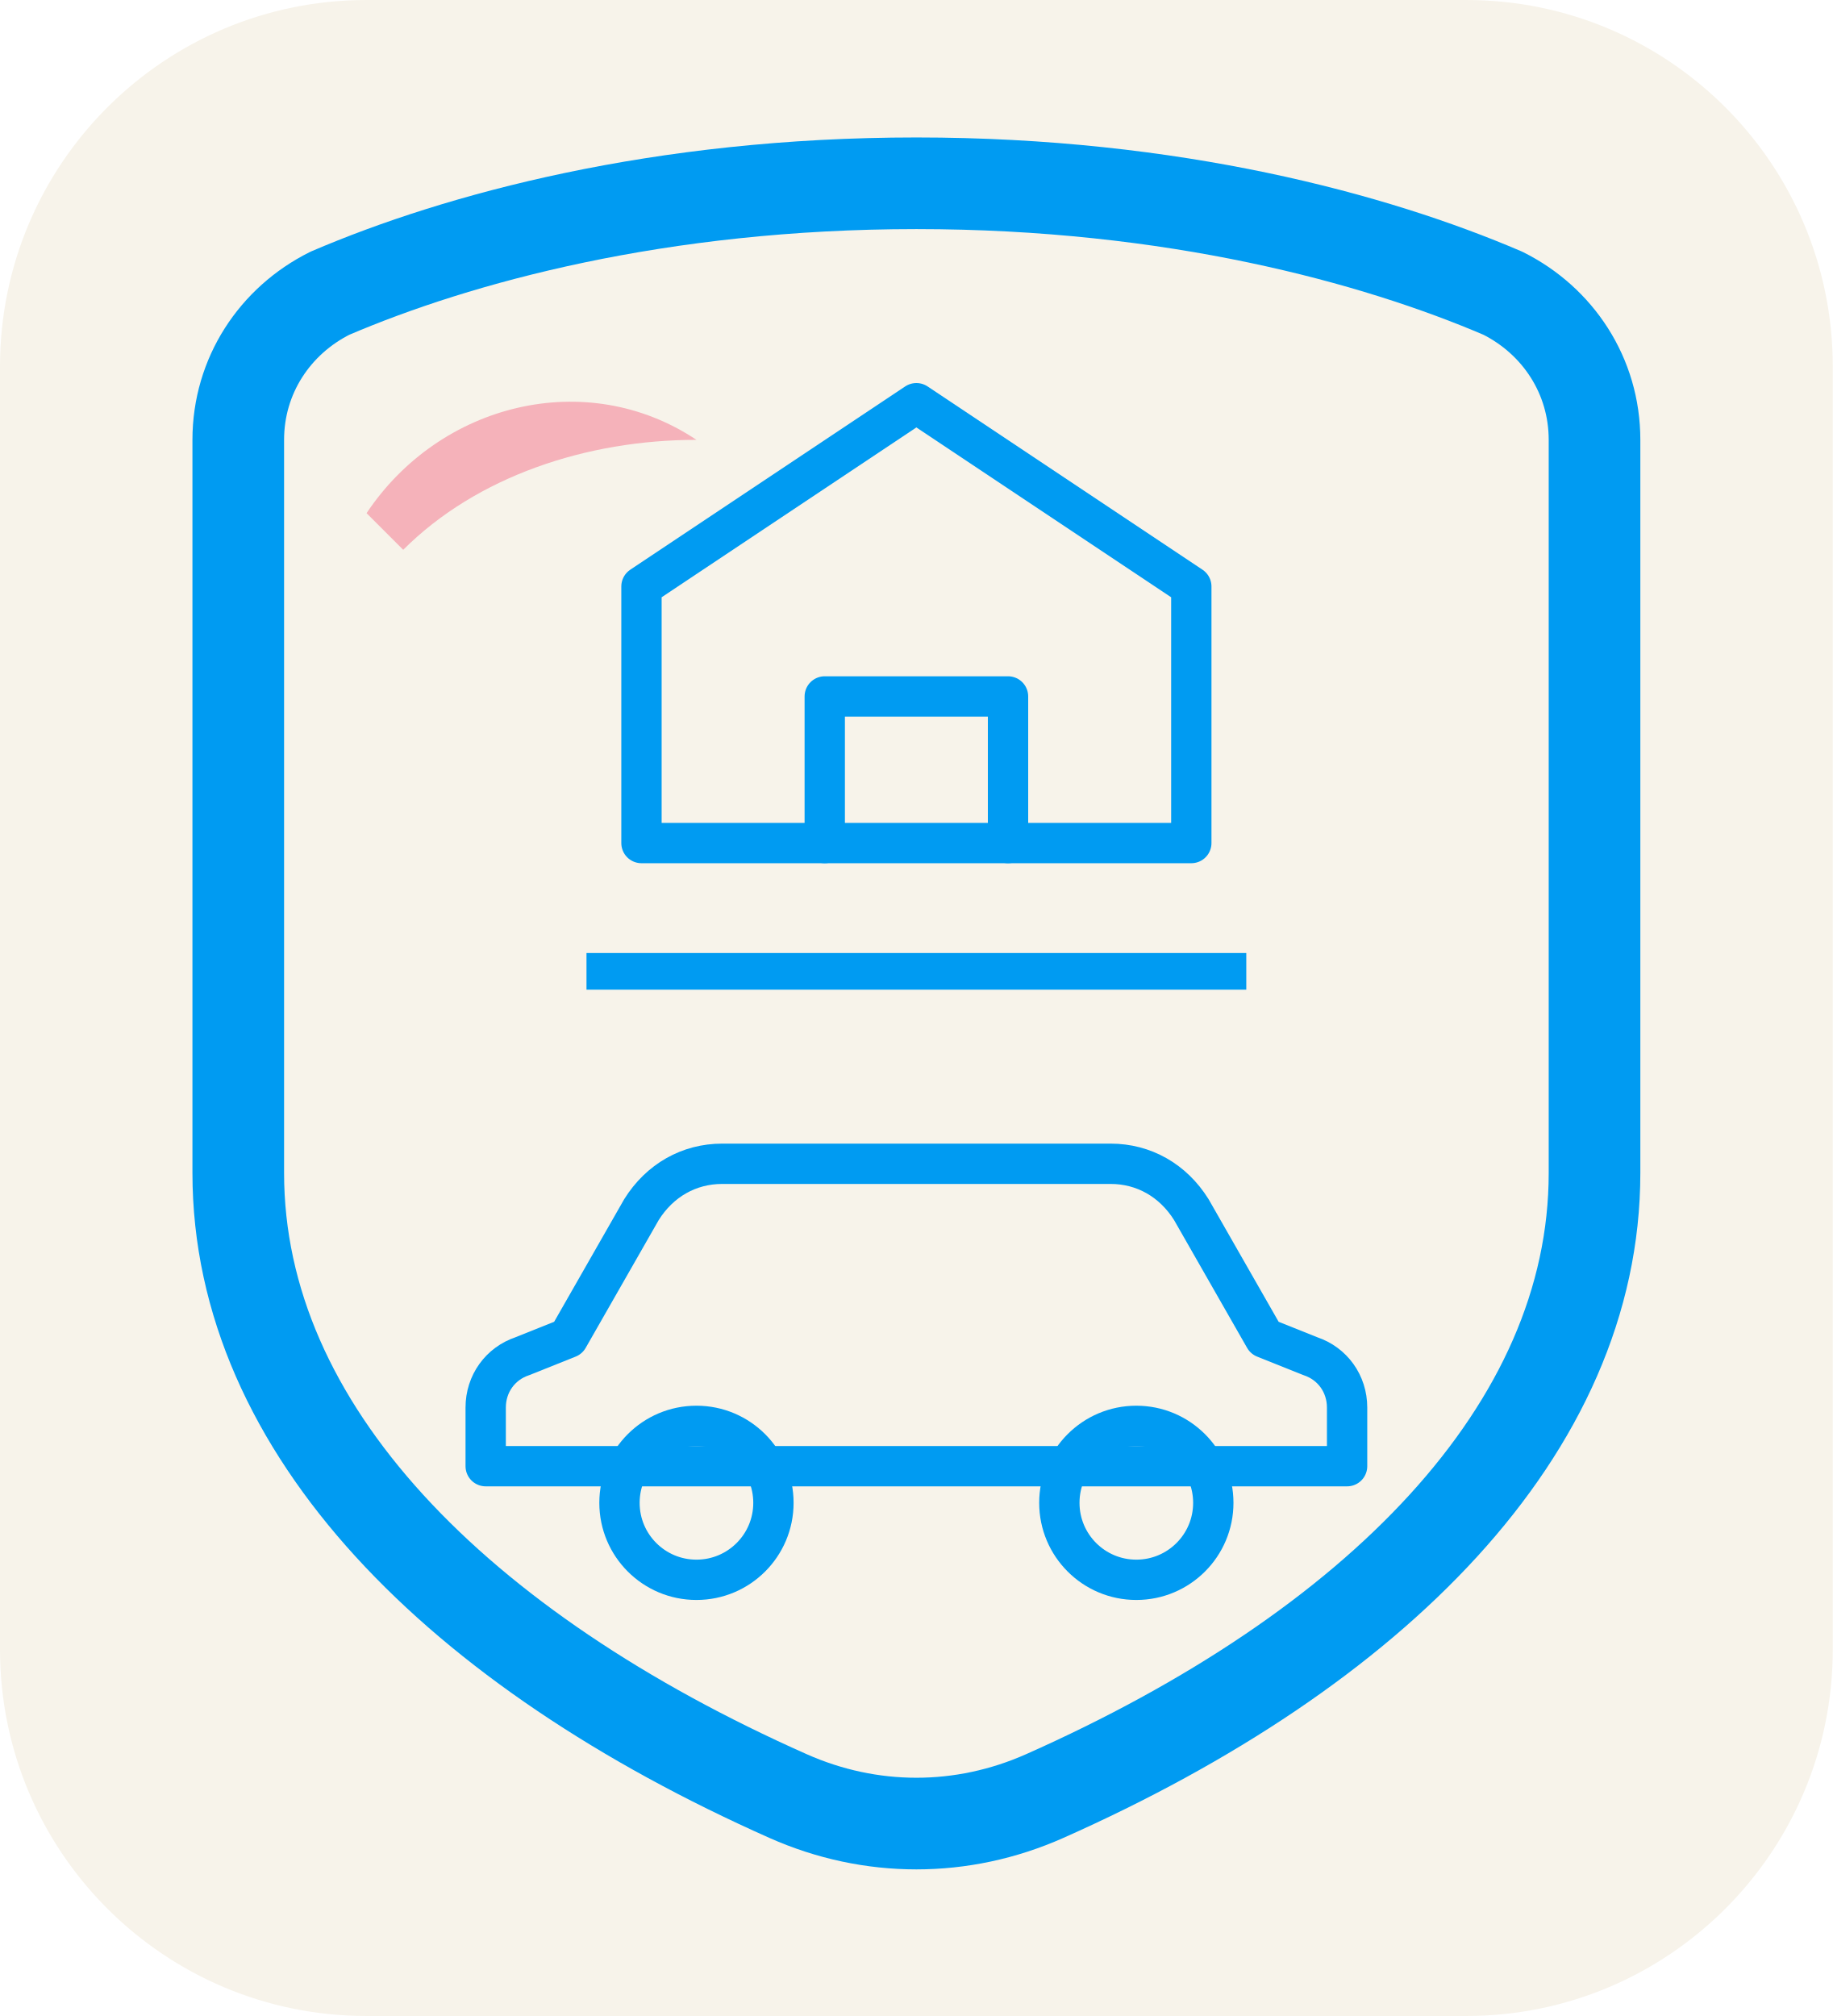
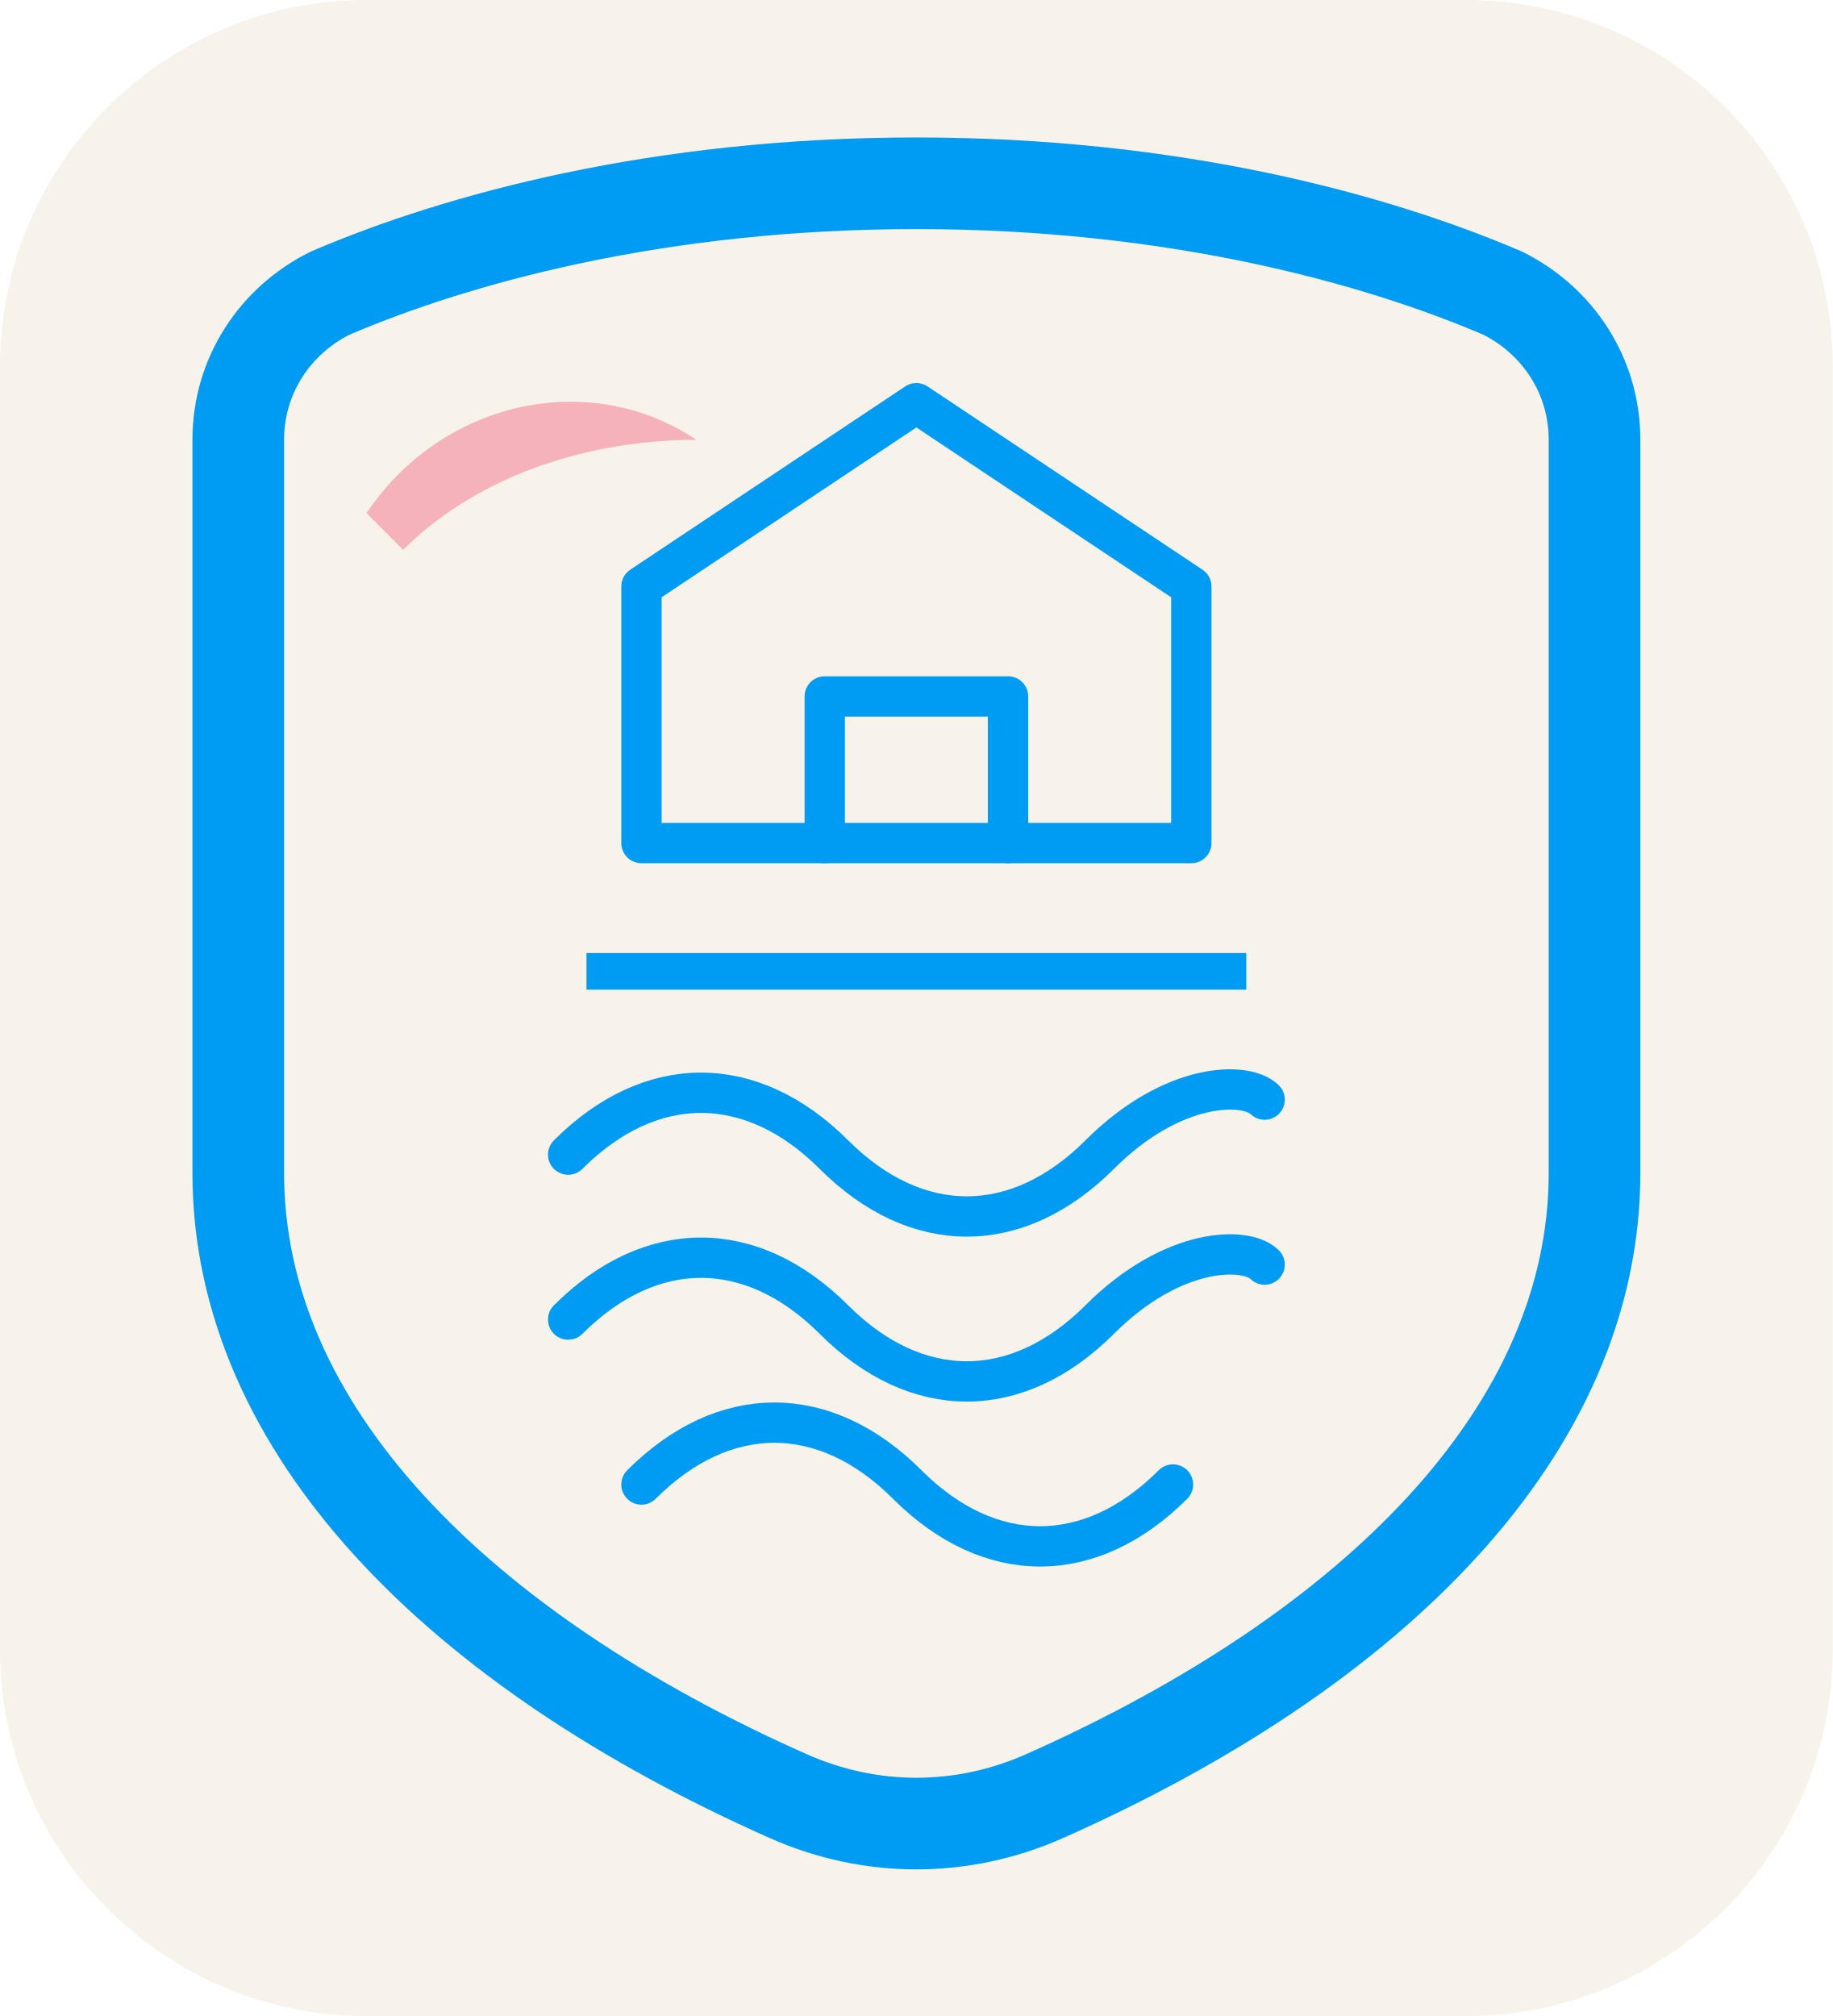
<svg xmlns="http://www.w3.org/2000/svg" viewBox="0 0 100 110" fill="none">
  <rect width="100" height="110" rx="20" fill="#f7f3ea" />
  <g stroke="#009bf2">
    <path d="M50 10 C36 10 25 13 18 16 C15 17.5 13 20.5 13 24 L13 64 C13 78 25 90 43 98 C47.5 100 52.5 100 57 98 C75 90 87 78 87 64 L87 24 C87 20.5 85 17.5 82 16 C75 13 64 10 50 10 Z" stroke-width="5" stroke-linejoin="round" />
    <g stroke-width="2.2" stroke-linejoin="round" stroke-linecap="round">
      <path d="M35 46 L35 32 L50 22 L65 32 L65 46 Z" />
      <path d="M45 46 L45 38 L55 38 L55 46" />
    </g>
    <line x1="32" y1="53" x2="68" y2="53" stroke-width="2" />
-     <g stroke-width="2.2" stroke-linejoin="round" stroke-linecap="round">
-       <path d="M31 73 L35 66 C36 64.4 37.6 63.5 39.4 63.5 L60.6 63.5 C62.4 63.5 64 64.4 65 66 L69 73 L71.5 74 C72.7 74.4 73.5 75.5 73.5 76.8 L73.5 80 L26.5 80 L26.5 76.8 C26.5 75.5 27.3 74.4 28.5 74 Z" />
-       <circle cx="38" cy="82" r="4.2" />
-       <circle cx="62" cy="82" r="4.2" />
+     <g stroke-width="2.2" stroke-linecap="round" fill="none">
+       <path d="M31 63 C35.5 58.5 41 58.5 45.5 63 C50 67.5 55.5 67.5 60 63 C64 59 68 59 69 60" />
+       <path d="M31 72 C35.5 67.5 41 67.5 45.5 72 C50 76.5 55.5 76.5 60 72 C64 68 68 68 69 69" />
+       <path d="M35 81 C39.5 76.5 45 76.5 49.5 81 C54 85.5 59.5 85.5 64 81" />
    </g>
  </g>
  <path d="M20 28 C24 22 32 20 38 24 C32 24 26 26 22 30 Z" fill="#f5b2ba" />
</svg>
